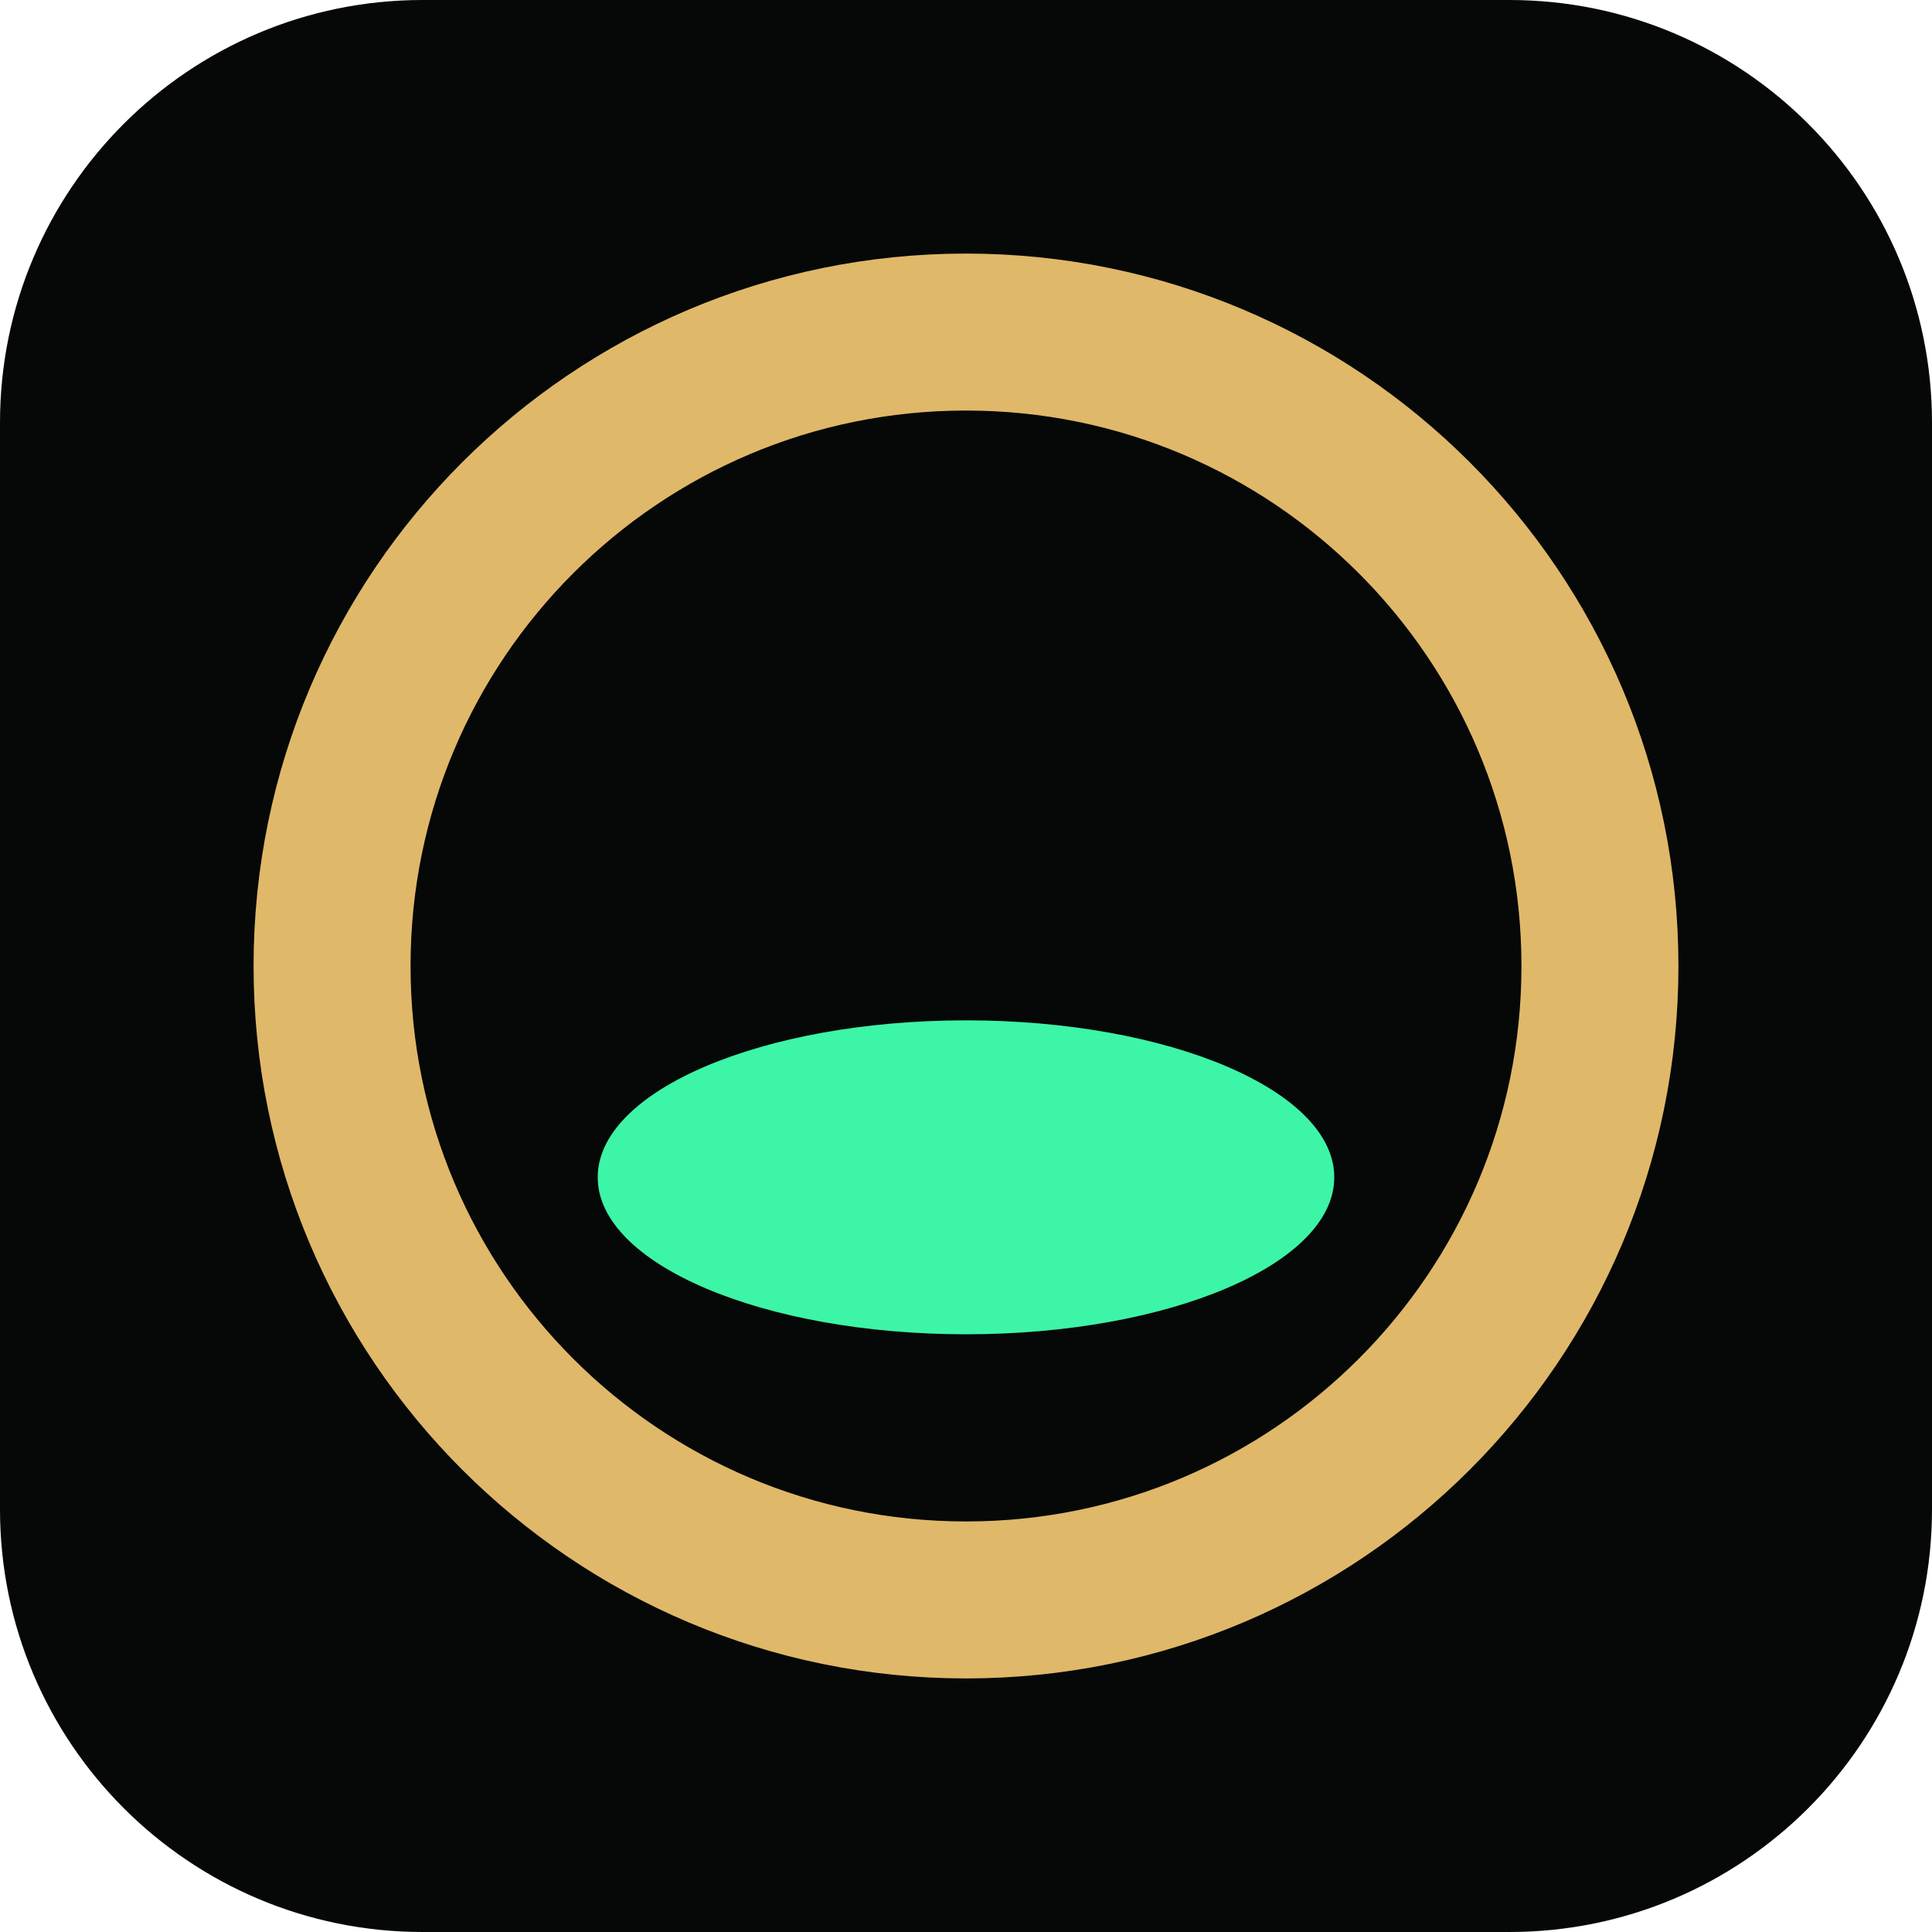
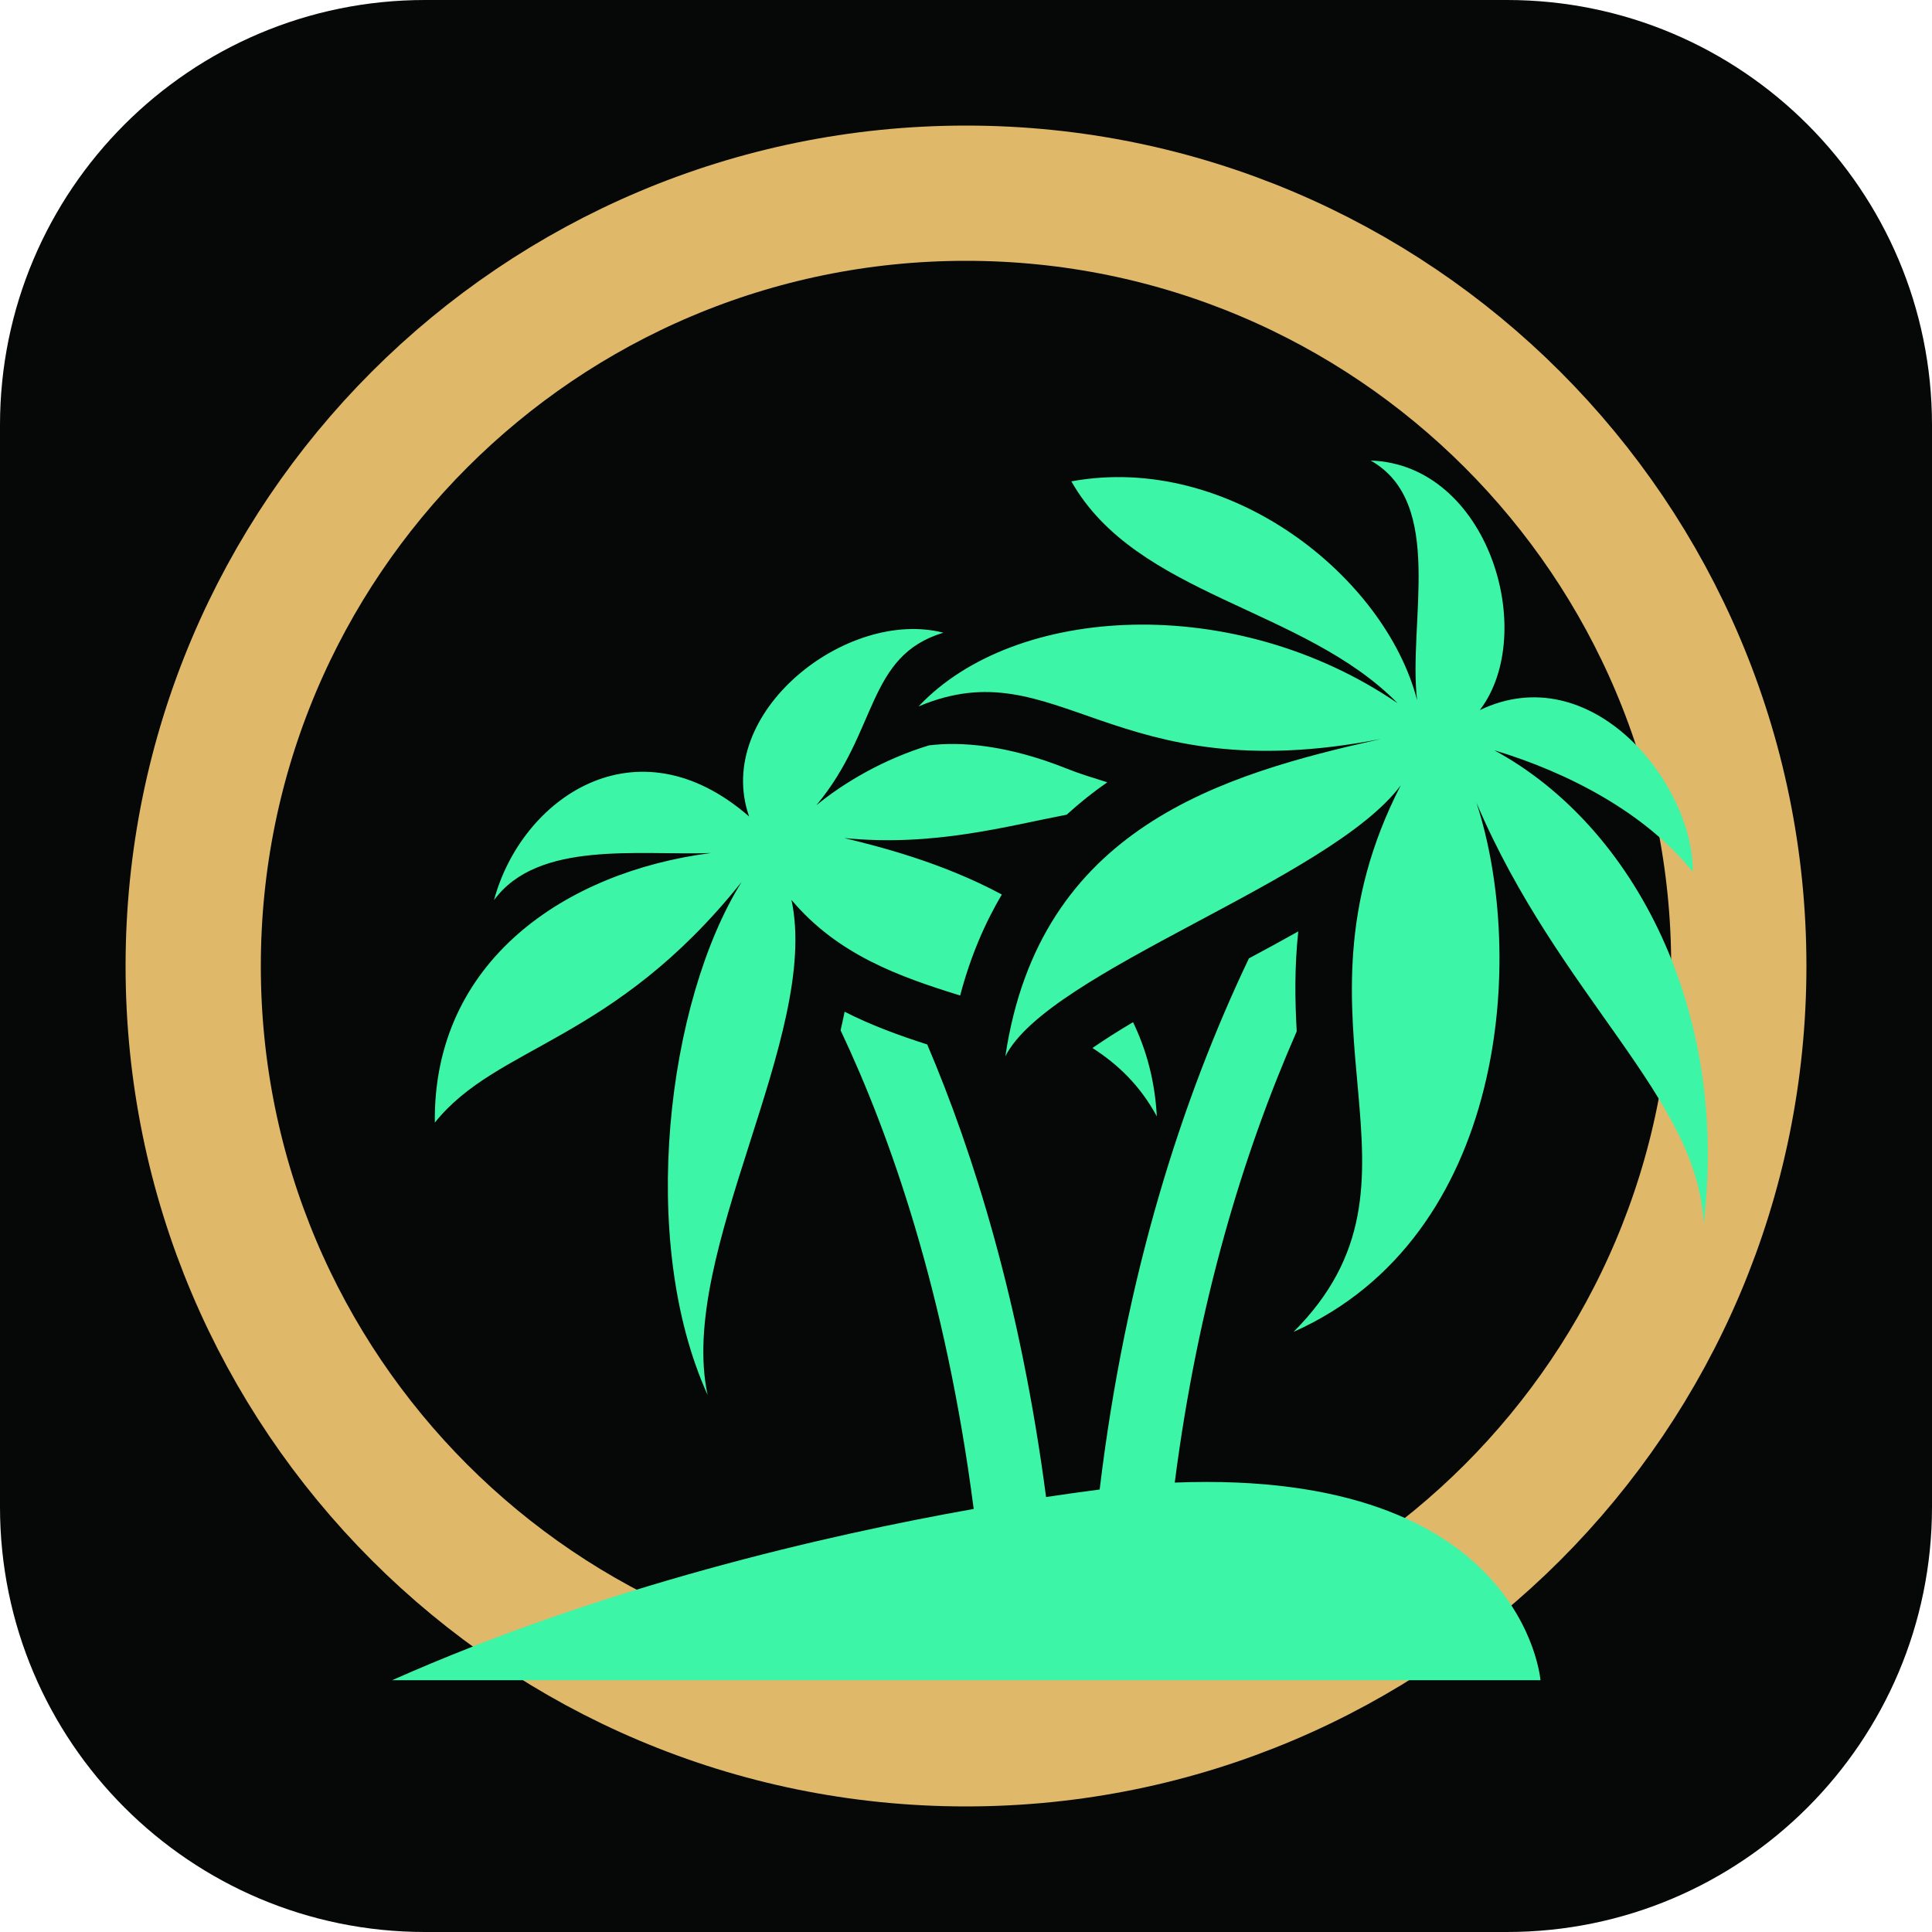
- <svg xmlns="http://www.w3.org/2000/svg" viewBox="0 0 32 32">
-   <rect width="32" height="32" rx="7" fill="#050807" />
-   <circle cx="16" cy="16" r="10.5" fill="none" stroke="#E0B869" stroke-width="2.6" />
-   <ellipse cx="16" cy="19.5" rx="6.1" ry="2.6" fill="#3DF5A6" />
+ <svg xmlns="http://www.w3.org/2000/svg" viewBox="0 0 100 100">
+   <rect width="100" height="100" rx="22" fill="#050807" />
+   <circle cx="50" cy="50" r="40" fill="none" stroke="#E0B869" stroke-width="7" />
+   <g transform="translate(13.45 14.61) scale(0.0799)">
+     <path d="M462.426 794.654c-95.949 17.041-239.949 50.189-376.802 110.967h743.983s-10.871-136.896-236.928-128.047c14.997-116.429 44.348-213.222 79.01-292.284-1.139-20.198-1.463-41.664 1.007-64.777a1661.035 1661.035 0 0 1-31.979 17.485c-42.863 89.95-79.817 203.733-96.683 344.068-11.588 1.498-23.164 3.123-34.718 4.873-16.533-125.833-47.083-222.989-76.988-293.18-17.69-5.679-35.84-12.211-53.517-21.205-0.738 3.981-1.732 8.009-2.607 12.036 32.021 67.712 68.087 169.894 86.221 310.063z m76.937-298.598c16.533 10.598 30.959 24.388 41.702 44.297-1.237-23.194-6.857-43.366-15.403-61.03-9.6 5.683-18.577 11.366-26.3 16.734z m130.231 183.923c138.377-61.726 151.023-243.789 118.528-342.814 53.568 125.786 143.817 191.488 147.149 272.849 16.713-137.045-44.092-257.25-135.616-306.837 47.979 14.438 97.929 40.495 128.64 78.805 0.388-57.472-65.63-139.499-137.98-104.841 38.101-50.057 5.376-159.151-70.716-161.655 48.482 27.43 24.107 104.759 30.08 155.277-20.527-79.757-121.246-160.627-223.979-141.794 42.129 74.436 150.391 81.566 211.358 143.735-105.664-72.166-248.111-64.158-310.323 2.061 90.3-38.118 124.254 55.249 299.281 21.133-102.63 23.01-221.013 57.101-243.089 205.559 27.819-55.398 210.662-114.334 256.137-175.548-80.111 156.096 29.726 254.891-69.47 354.069zM360.525 338.773c40.265-48.141 32.341-96.725 82.27-111.757-62.601-16.09-149.325 51.861-125.845 119.066-73.105-63.693-147.507-11.883-165.278 54.217 28.305-38.903 93.841-28.885 140.489-30.558-94.153 12.109-180.032 70.02-178.816 174.647 40.469-50.624 115.405-51.554 198.754-155.925-48.213 77.15-67.469 232.192-22.025 332.378-19.823-91.789 73.216-232.862 54.31-320.73 29.931 35.567 69.837 49.719 109.278 61.939 6.562-24.9 15.795-46.549 27.017-65.425-39.322-21.103-80.183-31.249-102.127-36.595 57.523 5.837 105.847-7.825 144.128-15.117a251.298 251.298 0 0 1 26.304-20.992c-9.31-2.923-18.091-5.581-26.074-8.789-39.3-15.718-69.376-17.609-89.421-15.13-28.617 8.657-54.485 23.607-72.96 38.771z" fill="#3DF5A6" />
+   </g>
</svg>
